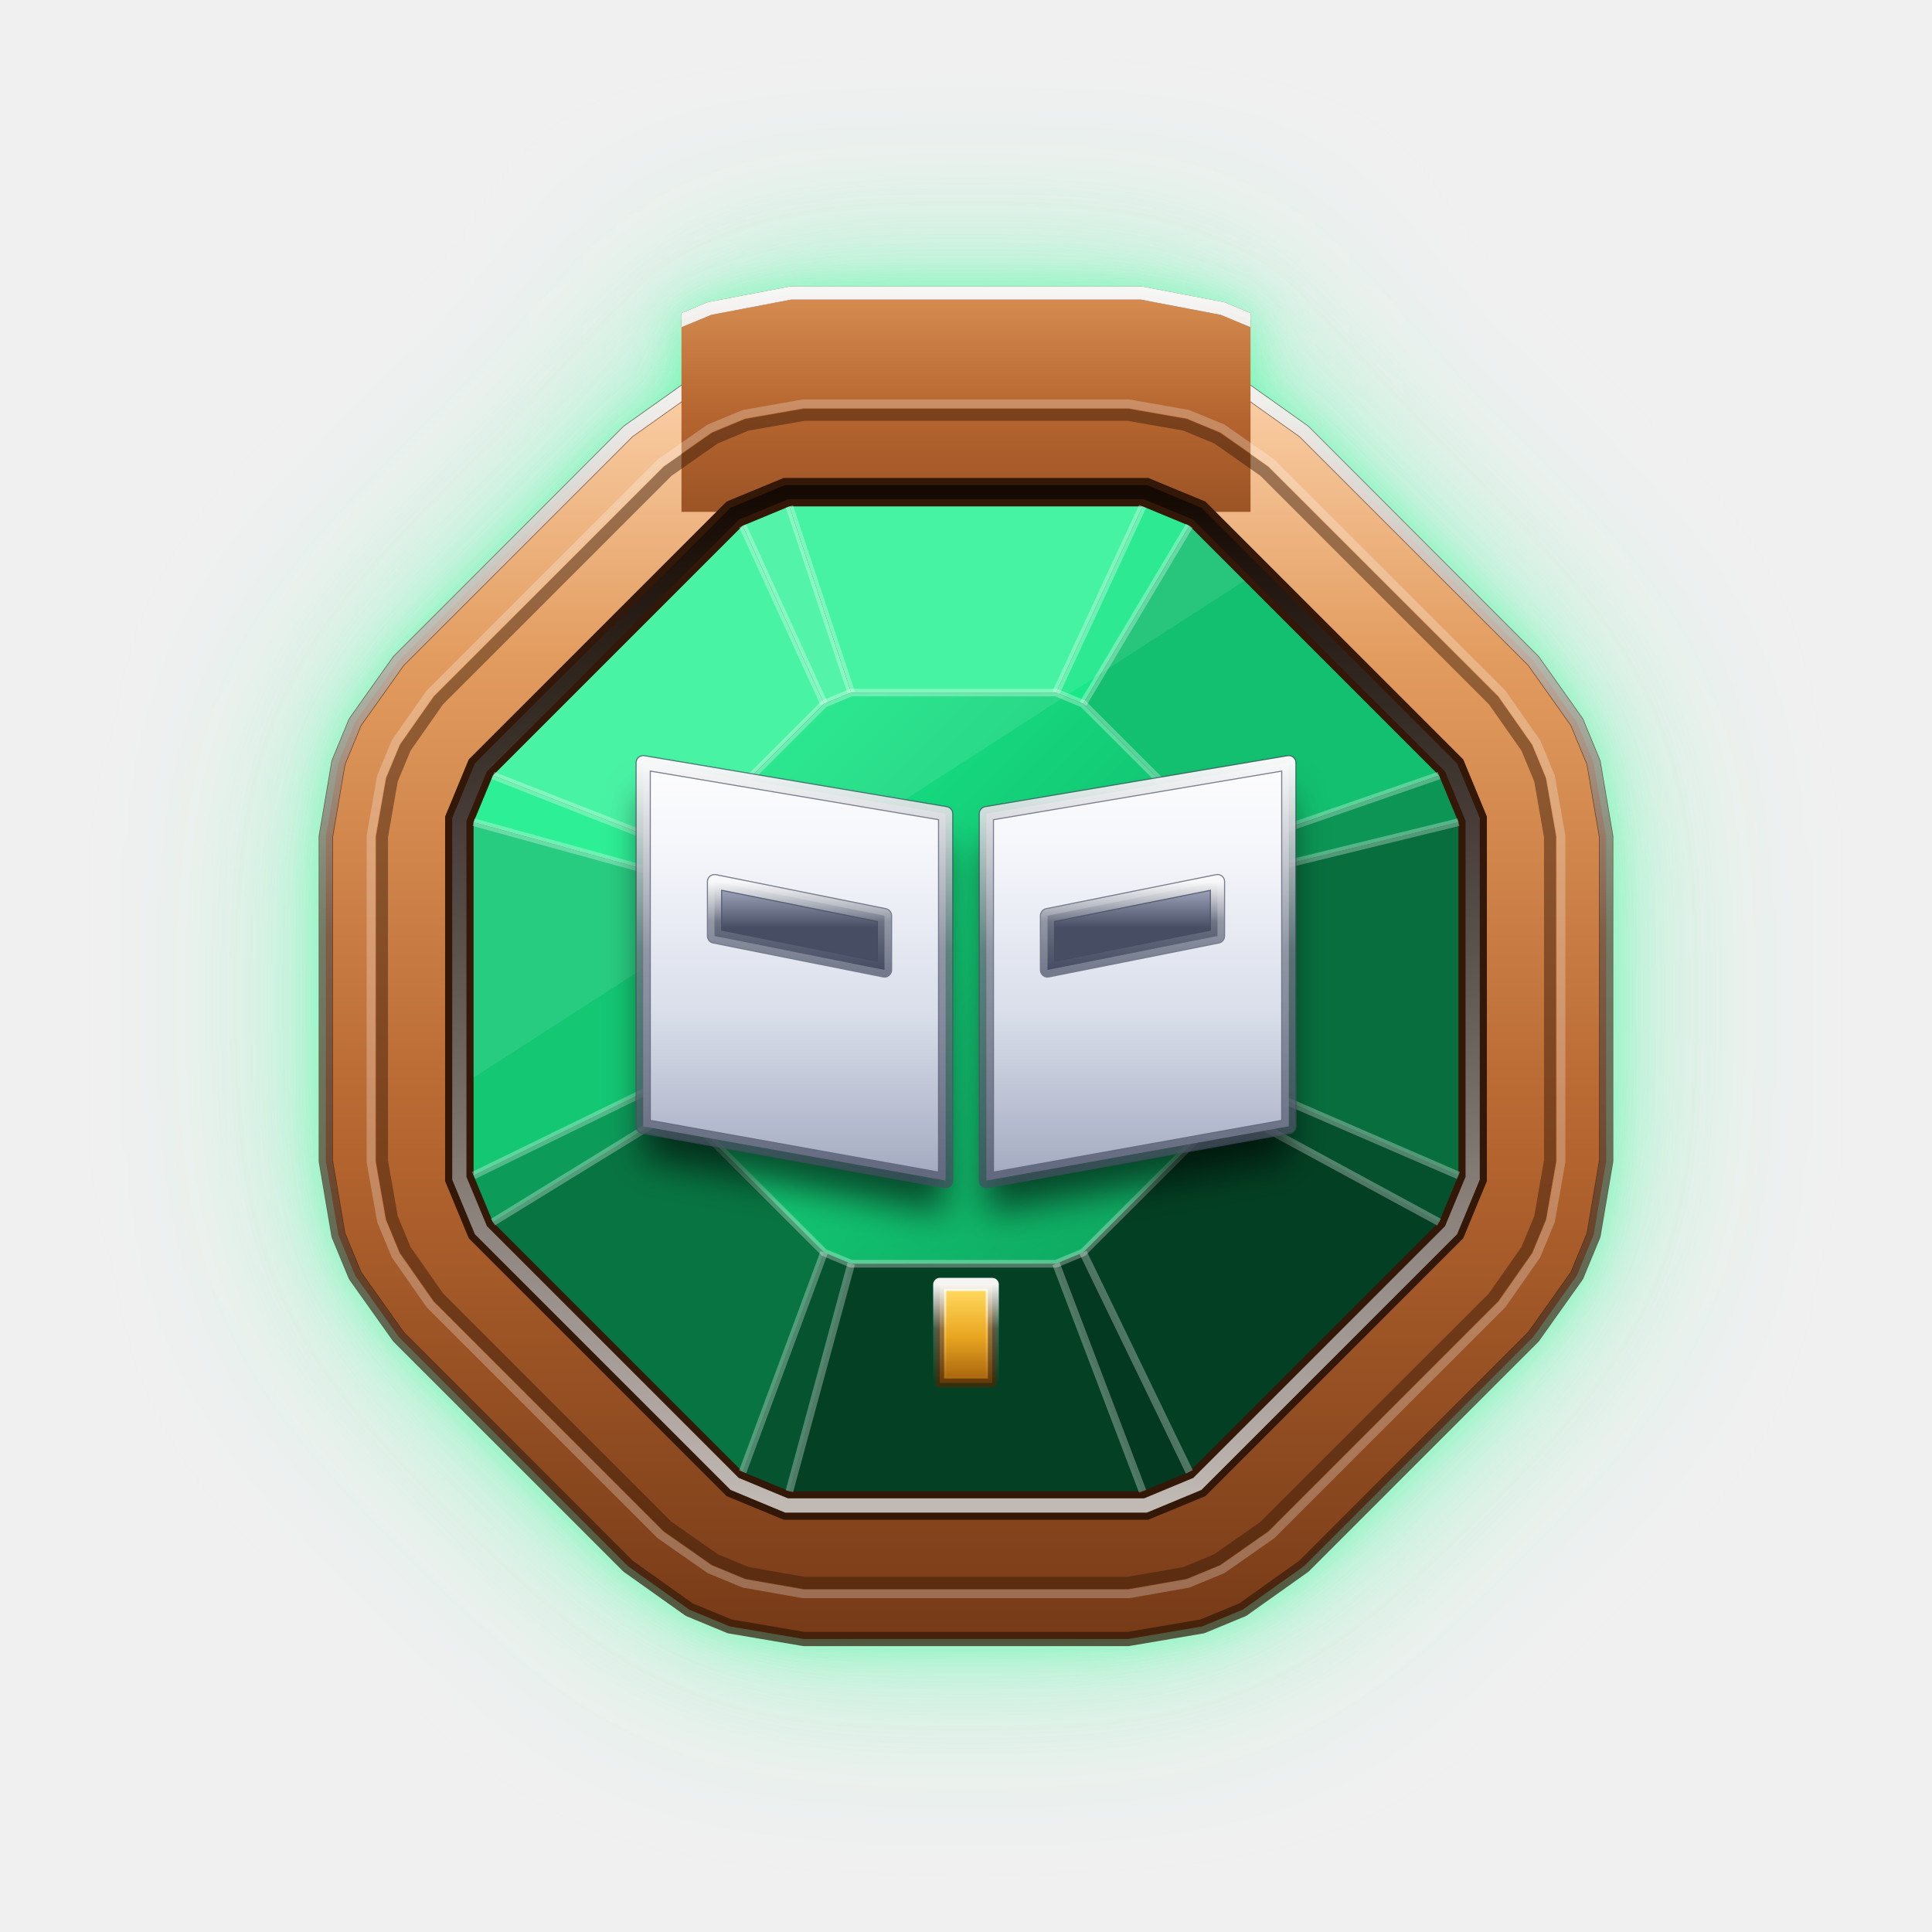
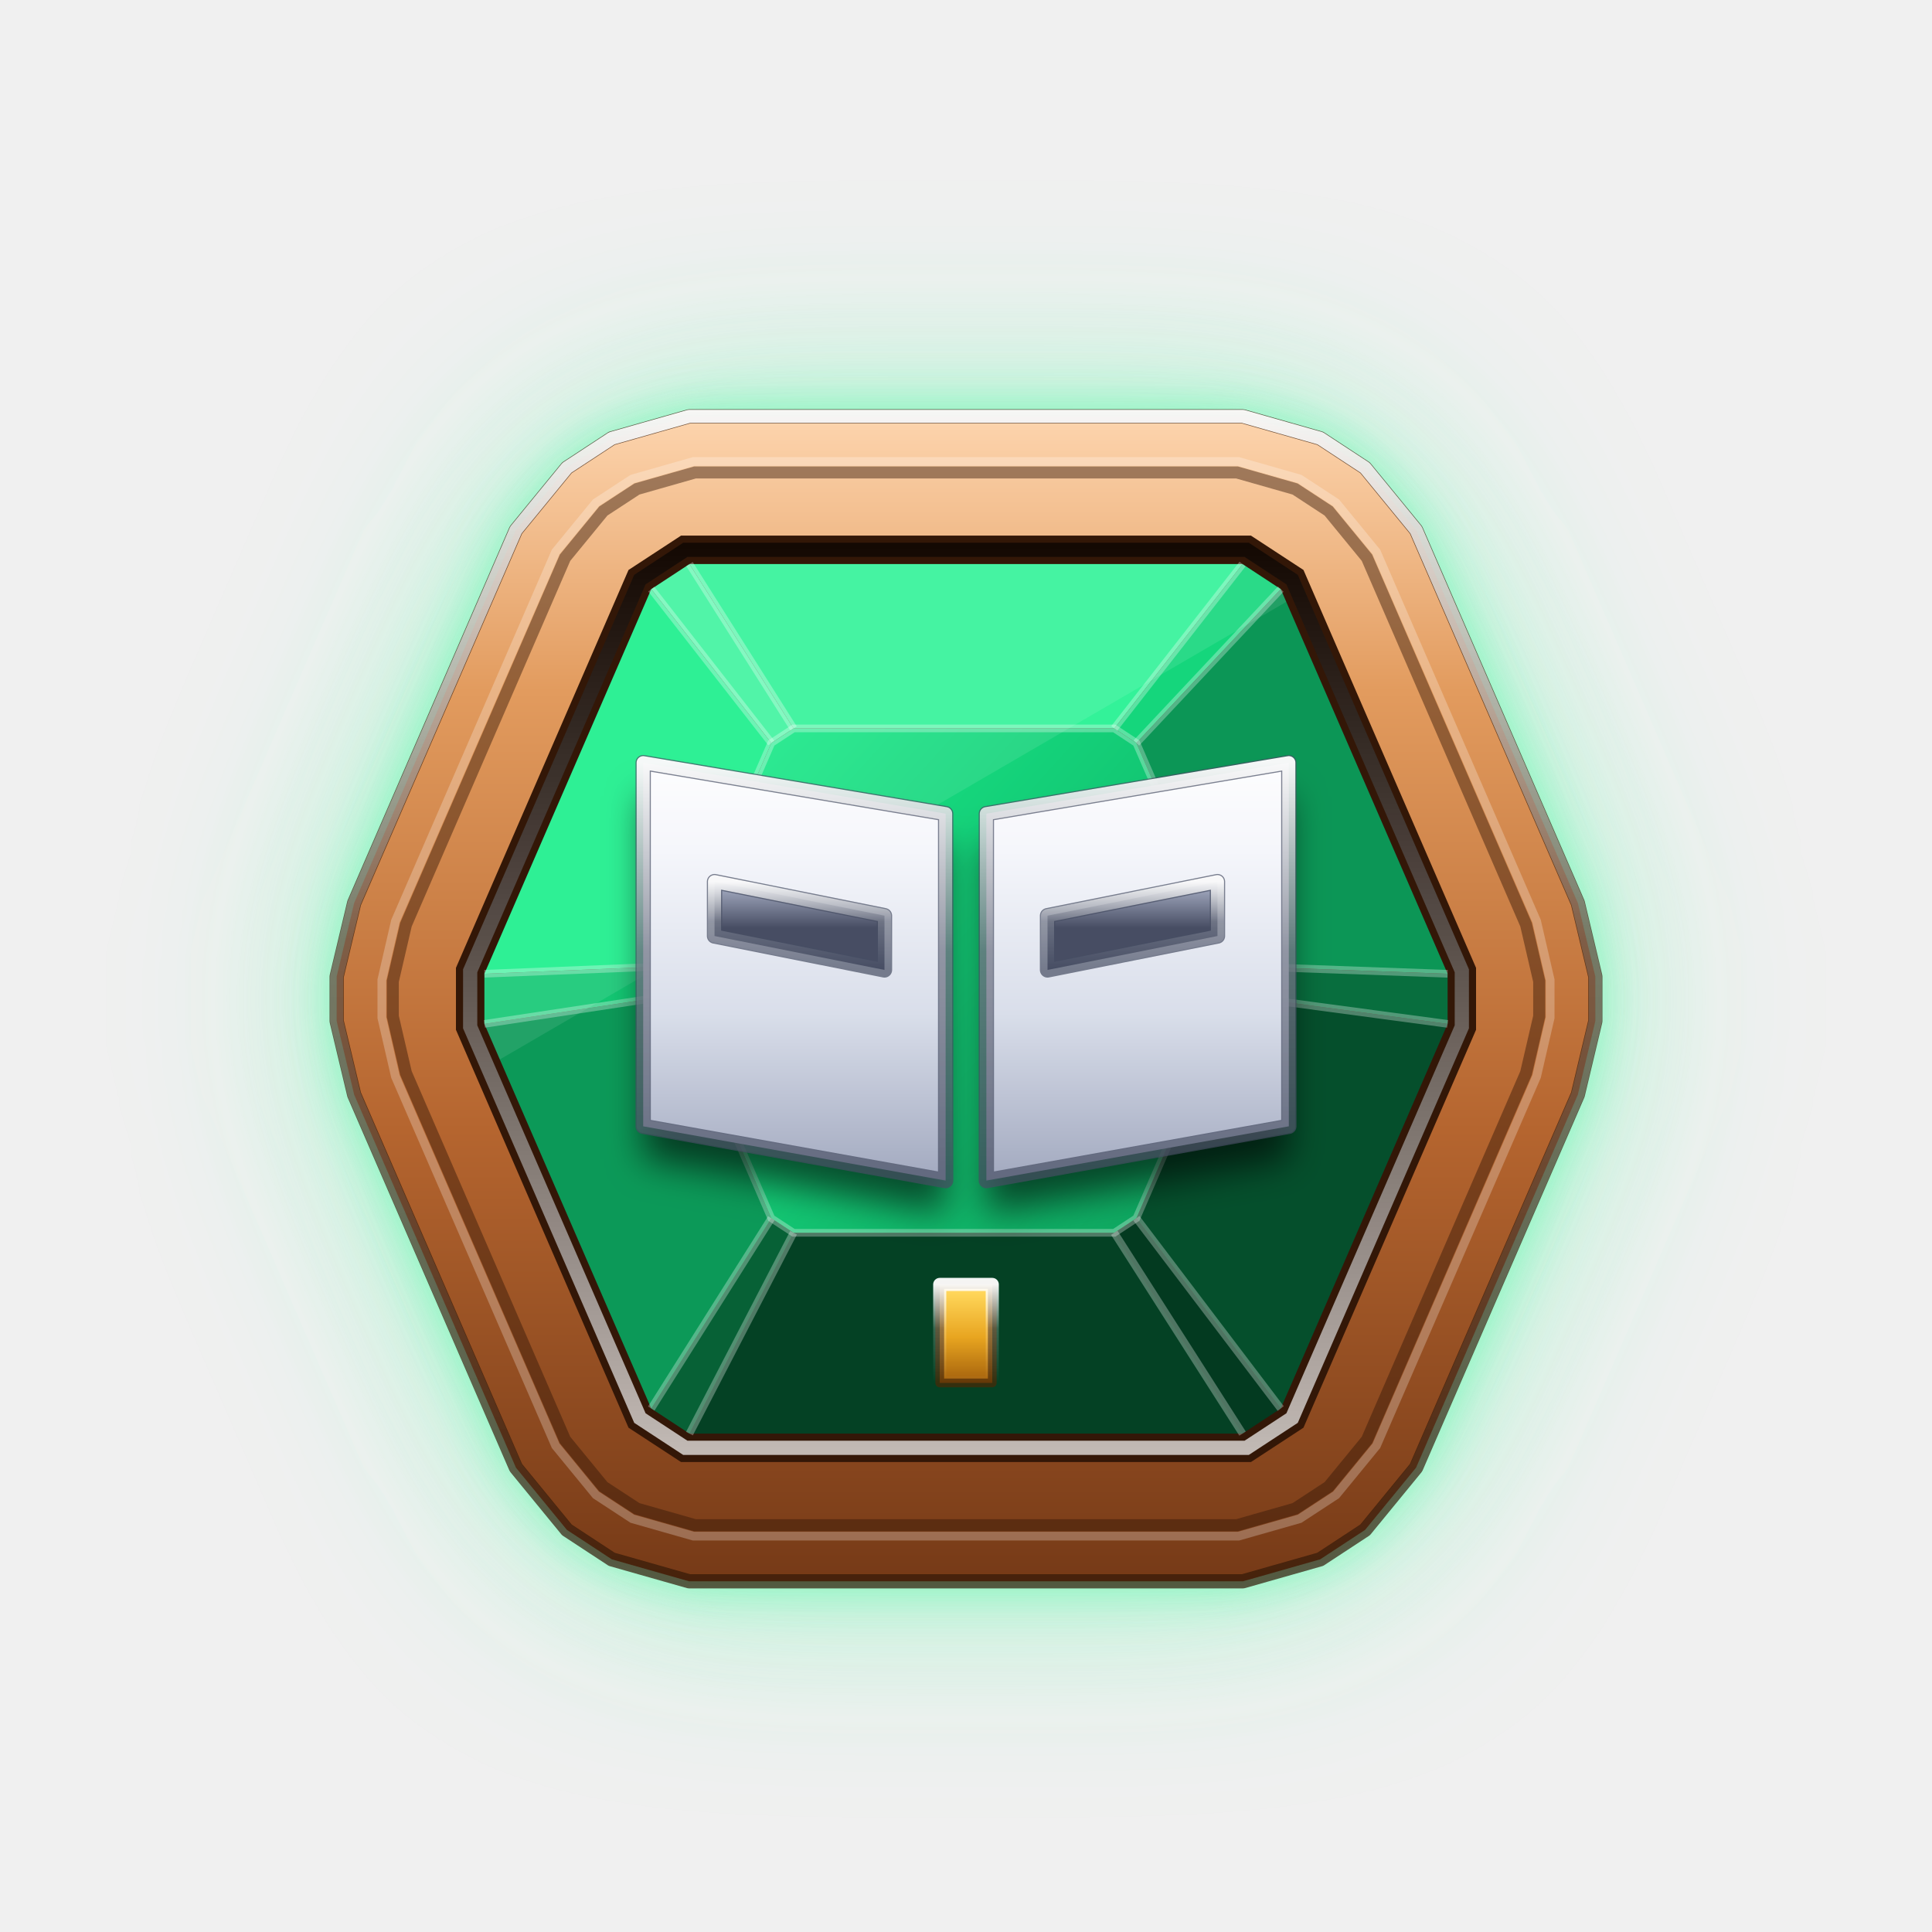
<svg xmlns="http://www.w3.org/2000/svg" viewBox="0 0 256 256" width="256" height="256">
  <defs>
    <linearGradient id="scholar-1-scholar-1-rim" x1="0" y1="0" x2="0" y2="1">
      <stop offset="0" stop-color="#fff" stop-opacity="0.95" />
      <stop offset="0.45" stop-color="#fff" stop-opacity="0.2" />
      <stop offset="1" stop-color="#fff" stop-opacity="0" />
    </linearGradient>
    <linearGradient id="scholar-1-scholar-1-lip" x1="0" y1="0" x2="0" y2="1">
      <stop offset="0" stop-color="#000" stop-opacity="0.6" />
      <stop offset="1" stop-color="#fff" stop-opacity="0.7" />
    </linearGradient>
    <filter id="scholar-1-scholar-1-sh" x="-30%" y="-30%" width="160%" height="160%">
      <feGaussianBlur stdDeviation="1.6" />
    </filter>
    <clipPath id="scholar-1-scholar-1-tab">
      <rect x="102" y="0" width="52" height="83.5" />
    </clipPath>
    <linearGradient id="scholar-1-scholar-1-g0" gradientUnits="userSpaceOnUse" x1="0" y1="59.5" x2="0" y2="120">
      <stop offset="0" stop-color="#e29b5e" />
      <stop offset="0.25" stop-color="#b5652f" />
      <stop offset="0.62" stop-color="#763a17" />
      <stop offset="1" stop-color="#331707" />
    </linearGradient>
    <mask id="scholar-1-scholar-1-notch" maskUnits="userSpaceOnUse" x="-200" y="-200" width="656" height="656">
      <rect x="-200" y="-200" width="656" height="656" fill="#fff" />
    </mask>
    <linearGradient id="scholar-1-scholar-1-pl" gradientUnits="userSpaceOnUse" x1="100.77" y1="100.01" x2="152.97" y2="152.21">
      <stop offset="0" stop-color="#19f08c" />
      <stop offset="1" stop-color="#0da05c" />
    </linearGradient>
    <clipPath id="scholar-1-scholar-1-gl">
      <path d="M144.14 83L148.41 84.77L171.23 107.59L173 111.86L173 144.14L171.23 148.41L148.41 171.23L144.14 173L111.86 173L107.59 171.23L84.77 148.41L83 144.14L83 111.86L84.77 107.59L107.59 84.77L111.86 83Z" />
    </clipPath>
    <linearGradient id="scholar-1-scholar-1-g1" gradientUnits="userSpaceOnUse" x1="0" y1="104.42" x2="0" y2="144.61">
      <stop offset="0" stop-color="#ffffff" />
      <stop offset="0.25" stop-color="#f5f6fb" />
      <stop offset="0.62" stop-color="#d9deea" />
      <stop offset="1" stop-color="#a2a9bf" />
    </linearGradient>
    <linearGradient id="scholar-1-scholar-1-g2" gradientUnits="userSpaceOnUse" x1="0" y1="115.29" x2="0" y2="125.36">
      <stop offset="0" stop-color="#a2a9bf" />
      <stop offset="0.25" stop-color="#a2a9bf" />
      <stop offset="0.62" stop-color="#474d63" />
      <stop offset="1" stop-color="#474d63" />
    </linearGradient>
    <linearGradient id="scholar-1-scholar-1-g3" gradientUnits="userSpaceOnUse" x1="0" y1="152.1" x2="0" y2="163.1">
      <stop offset="0" stop-color="#fff7cf" />
      <stop offset="0.25" stop-color="#ffd65a" />
      <stop offset="0.62" stop-color="#e8a520" />
      <stop offset="1" stop-color="#a3600c" />
    </linearGradient>
    <filter id="scholar-1-scholar-1-aw" x="-60%" y="-60%" width="220%" height="220%">
      <feGaussianBlur stdDeviation="9" />
    </filter>
    <filter id="scholar-1-scholar-1-at" x="-60%" y="-60%" width="220%" height="220%">
      <feGaussianBlur stdDeviation="2.4" />
    </filter>
    <linearGradient id="scholar-1-scholar-1-g4" gradientUnits="userSpaceOnUse" x1="0" y1="67.5" x2="0" y2="186.5">
      <stop offset="0" stop-color="#ffd9b4" />
      <stop offset="0.25" stop-color="#e29b5e" />
      <stop offset="0.62" stop-color="#b5652f" />
      <stop offset="1" stop-color="#763a17" />
    </linearGradient>
    <clipPath id="scholar-1-scholar-1-clip">
      <path d="M144.14 83L148.41 84.77L171.23 107.59L173 111.86L173 144.14L171.23 148.41L148.41 171.23L144.14 173L111.86 173L107.59 171.23L84.77 148.41L83 144.14L83 111.86L84.77 107.59L107.59 84.77L111.86 83Z" />
    </clipPath>
+     <linearGradient id="scholar-1-refined-scholar-1-rim" x1="0" y1="0" x2="0" y2="1">
+       <stop offset="0" stop-color="#fff" stop-opacity="0.95" />
+       <stop offset="0.45" stop-color="#fff" stop-opacity="0.2" />
+       <stop offset="1" stop-color="#fff" stop-opacity="0" />
+     </linearGradient>
+     <linearGradient id="scholar-1-refined-scholar-1-lip" x1="0" y1="0" x2="0" y2="1">
+       <stop offset="0" stop-color="#000" stop-opacity="0.6" />
+       <stop offset="1" stop-color="#fff" stop-opacity="0.7" />
+     </linearGradient>
+     <filter id="scholar-1-refined-scholar-1-sh" x="-30%" y="-30%" width="160%" height="160%">
+       <feGaussianBlur stdDeviation="1.6" />
+     </filter>
+     <mask id="scholar-1-refined-scholar-1-notch" maskUnits="userSpaceOnUse" x="-200" y="-200" width="656" height="656">
+       <rect x="-200" y="-200" width="656" height="656" fill="#fff" />
+     </mask>
+     <linearGradient id="scholar-1-refined-scholar-1-pl" gradientUnits="userSpaceOnUse" x1="101.37" y1="103.29" x2="152.41" y2="149.38">
+       <stop offset="0" stop-color="#19f08c" />
+       <stop offset="1" stop-color="#0da05c" />
+     </linearGradient>
+     <clipPath id="scholar-1-refined-scholar-1-gl">
+       <path d="M99.24 90.56L102.73 88.27L153.27 88.27L156.76 90.56L172.01 125.71L172.01 130.29L156.76 165.44L153.27 167.73L102.73 167.73L99.24 165.44L83.99 130.29L83.99 125.71Z" />
+     </clipPath>
+     <linearGradient id="scholar-1-refined-scholar-1-g0" gradientUnits="userSpaceOnUse" x1="0" y1="117.72" x2="0" y2="136">
+       <stop offset="0" stop-color="#fff7cf" />
+       <stop offset="0.25" stop-color="#ffd65a" />
+       <stop offset="0.62" stop-color="#e8a520" />
+       <stop offset="1" stop-color="#a3600c" />
+     </linearGradient>
+     <filter id="scholar-1-refined-scholar-1-aw" x="-60%" y="-60%" width="220%" height="220%">
+       <feGaussianBlur stdDeviation="9" />
+     </filter>
+     <filter id="scholar-1-refined-scholar-1-at" x="-60%" y="-60%" width="220%" height="220%">
+       <feGaussianBlur stdDeviation="2.4" />
+     </filter>
+     <linearGradient id="scholar-1-refined-scholar-1-g1" gradientUnits="userSpaceOnUse" x1="0" y1="72.77" x2="0" y2="181.23">
+       <stop offset="0" stop-color="#ffd9b4" />
+       <stop offset="0.25" stop-color="#e29b5e" />
+       <stop offset="0.62" stop-color="#b5652f" />
+       <stop offset="1" stop-color="#763a17" />
+     </linearGradient>
+     <clipPath id="scholar-1-refined-scholar-1-clip">
+       <path d="M99.24 90.56L102.73 88.27L153.27 88.27L156.76 90.56L172.01 125.71L172.01 130.29L156.76 165.44L153.27 167.73L102.73 167.73L99.24 165.44L83.99 130.29L83.99 125.71Z" />
+     </clipPath>
  </defs>
  <g transform="translate(128 128) scale(1.45) translate(-128 -125)">
    <g data-camada="aura" opacity="0.85" fill="#38fa99">
-       <path d="M142.82 69.5L149.59 70.65L153.29 72.18L158.88 76.15L179.85 97.12L183.82 102.71L185.35 106.41L186.5 113.18L186.5 142.82L185.35 149.59L183.82 153.29L179.85 158.88L158.88 179.85L153.29 183.82L149.59 185.35L142.82 186.5L113.18 186.5L106.41 185.35L102.71 183.82L97.12 179.85L76.15 158.88L72.18 153.29L70.65 149.59L69.5 142.82L69.5 113.18L70.65 106.41L72.18 102.71L76.15 97.12L97.12 76.15L102.71 72.18L106.41 70.65L113.18 69.5ZM144.02 63.5L151.45 64.92L154 65.98L154 83.5L102 83.5L102 65.98L104.55 64.92L111.98 63.5Z" filter="url(#scholar-1-scholar-1-aw)" opacity="0.65" />
-       <path d="M142.82 69.5L149.59 70.65L153.29 72.18L158.88 76.15L179.85 97.12L183.82 102.71L185.35 106.41L186.5 113.18L186.5 142.82L185.35 149.59L183.82 153.29L179.85 158.88L158.88 179.85L153.29 183.82L149.59 185.35L142.82 186.5L113.18 186.5L106.41 185.35L102.71 183.82L97.12 179.85L76.15 158.88L72.18 153.29L70.65 149.59L69.5 142.82L69.5 113.18L70.65 106.41L72.18 102.71L76.15 97.12L97.12 76.15L102.71 72.18L106.41 70.65L113.18 69.5ZM144.02 63.5L151.45 64.92L154 65.98L154 83.5L102 83.5L102 65.98L104.55 64.92L111.98 63.5Z" filter="url(#scholar-1-scholar-1-at)" opacity="0.8" />
+       <path d="M86.87 85.16L91.53 79.47L95.63 76.78L102.7 74.77L153.3 74.77L160.37 76.78L164.47 79.47L169.13 85.16L183.91 119.24L185.51 125.96L185.51 130.04L183.91 136.76L169.13 170.84L164.47 176.53L160.37 179.22L153.3 181.23L102.7 181.23L95.63 179.22L91.53 176.53L86.87 170.84L72.09 136.76L70.49 130.04L70.49 125.96L72.09 119.24Z" filter="url(#scholar-1-refined-scholar-1-aw)" opacity="0.6" />
+       <path d="M86.87 85.16L91.53 79.47L95.63 76.78L102.7 74.77L153.3 74.77L160.37 76.78L164.47 79.47L169.13 85.16L183.91 119.24L185.51 125.96L185.51 130.04L183.91 136.76L169.13 170.84L164.47 176.53L160.37 179.22L153.3 181.23L102.7 181.23L95.63 179.22L91.53 176.53L86.87 170.84L72.09 136.76L70.49 130.04L70.49 125.96L72.09 119.24Z" filter="url(#scholar-1-refined-scholar-1-at)" opacity="0.75" />
    </g>
    <g data-camada="raios" />
    <g data-camada="ornamentos" />
    <g data-camada="moldura" mask="url(#scholar-1-scholar-1-notch)">
-       <path d="M142.82 69.5L149.59 70.65L153.29 72.18L158.88 76.15L179.85 97.12L183.82 102.71L185.35 106.41L186.5 113.18L186.5 142.82L185.35 149.59L183.82 153.29L179.85 158.88L158.88 179.85L153.29 183.82L149.59 185.35L142.82 186.5L113.18 186.5L106.41 185.35L102.71 183.82L97.12 179.85L76.15 158.88L72.18 153.29L70.65 149.59L69.5 142.82L69.5 113.18L70.65 106.41L72.18 102.71L76.15 97.12L97.12 76.15L102.71 72.18L106.41 70.65L113.18 69.5Z" fill="url(#scholar-1-scholar-1-g4)" stroke="#331707" stroke-opacity="0.7" stroke-width="1.3" stroke-linejoin="round" />
-       <path d="M142.82 69.5L149.59 70.65L153.29 72.18L158.88 76.15L179.85 97.12L183.82 102.71L185.35 106.41L186.5 113.18L186.5 142.82L185.35 149.59L183.82 153.29L179.85 158.88L158.88 179.85L153.29 183.82L149.59 185.35L142.82 186.5L113.18 186.5L106.41 185.35L102.71 183.82L97.12 179.85L76.15 158.88L72.18 153.29L70.65 149.59L69.5 142.82L69.5 113.18L70.65 106.41L72.18 102.71L76.15 97.12L97.12 76.15L102.71 72.18L106.41 70.65L113.18 69.5Z" fill="none" stroke="url(#scholar-1-scholar-1-rim)" stroke-width="1.2" stroke-linejoin="round" />
-       <g clip-path="url(#scholar-1-scholar-1-tab)">
-         <path d="M144.02 63.5L151.45 64.92L156.02 66.82L162.28 71.06L184.94 93.72L189.18 99.98L191.08 104.55L192.5 111.98L192.5 144.02L191.08 151.45L189.18 156.02L184.94 162.28L162.28 184.94L156.02 189.18L151.45 191.08L144.02 192.5L111.98 192.5L104.55 191.08L99.98 189.18L93.72 184.94L71.06 162.28L66.82 156.02L64.92 151.45L63.5 144.02L63.5 111.98L64.92 104.55L66.82 99.98L71.06 93.72L93.72 71.06L99.98 66.82L104.55 64.92L111.98 63.5Z" fill="url(#scholar-1-scholar-1-g0)" stroke="#331707" stroke-opacity="0.7" stroke-width="1.2" stroke-linejoin="round" />
-         <path d="M144.02 63.5L151.45 64.92L156.02 66.82L162.28 71.06L184.94 93.72L189.18 99.98L191.08 104.55L192.5 111.98L192.5 144.02L191.08 151.45L189.18 156.02L184.94 162.28L162.28 184.94L156.02 189.18L151.45 191.08L144.02 192.5L111.98 192.5L104.55 191.08L99.98 189.18L93.72 184.94L71.06 162.28L66.82 156.02L64.92 151.45L63.5 144.02L63.5 111.98L64.92 104.55L66.82 99.98L71.06 93.72L93.72 71.06L99.98 66.82L104.55 64.92L111.98 63.5Z" fill="none" stroke="url(#scholar-1-scholar-1-rim)" stroke-width="1.2" stroke-linejoin="round" />
-       </g>
+       <path d="M86.87 85.16L91.53 79.47L95.63 76.78L102.7 74.77L153.3 74.77L160.37 76.78L164.47 79.47L169.13 85.16L183.91 119.24L185.51 125.96L185.51 130.04L183.91 136.76L169.13 170.84L164.47 176.53L160.37 179.22L153.3 181.23L102.7 181.23L95.63 179.22L91.53 176.53L86.87 170.84L72.09 136.76L70.49 130.04L70.49 125.96L72.09 119.24Z" fill="url(#scholar-1-refined-scholar-1-g1)" stroke="#331707" stroke-opacity="0.7" stroke-width="1.3" stroke-linejoin="round" />
+       <path d="M86.87 85.16L91.53 79.47L95.63 76.78L102.7 74.77L153.3 74.77L160.37 76.78L164.47 79.47L169.13 85.16L183.91 119.24L185.51 125.96L185.51 130.04L183.91 136.76L169.13 170.84L164.47 176.53L160.37 179.22L153.3 181.23L102.7 181.23L95.63 179.22L91.53 176.53L86.87 170.84L72.09 136.76L70.49 130.04L70.49 125.96L72.09 119.24Z" fill="none" stroke="url(#scholar-1-refined-scholar-1-rim)" stroke-width="1.2" stroke-linejoin="round" />
    </g>
    <g data-camada="anel" />
    <g data-camada="detalhes">
-       <path d="M142.8 74.63L148.01 75.54L150.95 76.76L155.27 79.79L176.21 100.73L179.24 105.05L180.46 107.99L181.37 113.2L181.37 142.8L180.46 148.01L179.24 150.95L176.21 155.27L155.27 176.21L150.95 179.24L148.01 180.46L142.8 181.37L113.2 181.37L107.99 180.46L105.05 179.24L100.73 176.21L79.79 155.27L76.76 150.95L75.54 148.01L74.63 142.8L74.63 113.2L75.54 107.99L76.76 105.05L79.79 100.73L100.73 79.79L105.05 76.76L107.99 75.54L113.2 74.63Z" fill="none" stroke="#331707" stroke-opacity="0.45" stroke-width="1.1" />
-       <path d="M142.89 73.63L148.29 74.58L151.43 75.88L155.92 79.02L176.98 100.08L180.12 104.57L181.42 107.71L182.37 113.11L182.37 142.89L181.42 148.29L180.12 151.43L176.98 155.92L155.92 176.98L151.43 180.12L148.29 181.42L142.89 182.37L113.11 182.37L107.71 181.42L104.57 180.12L100.08 176.98L79.02 155.92L75.88 151.43L74.58 148.29L73.63 142.89L73.63 113.11L74.58 107.71L75.88 104.57L79.02 100.08L100.08 79.02L104.57 75.88L107.71 74.58L113.11 73.63Z" fill="none" stroke="#fff" stroke-opacity="0.25" stroke-width="0.8" />
+       <path d="M91.36 87.69L94.86 83.42L97.93 81.41L103.23 79.9L152.77 79.9L158.07 81.41L161.14 83.42L164.64 87.69L179.18 121.22L180.38 126.39L180.38 129.61L179.18 134.78L164.64 168.31L161.14 172.58L158.07 174.59L152.77 176.1L103.23 176.1L97.93 174.59L94.86 172.58L91.36 168.31L76.82 134.78L75.62 129.61L75.62 126.39L76.82 121.22Z" fill="none" stroke="#331707" stroke-opacity="0.45" stroke-width="1.1" />
+       <path d="M90.5 87.16L94.18 82.67L97.51 80.49L103.09 78.9L152.91 78.9L158.49 80.49L161.82 82.67L165.5 87.16L180.14 120.9L181.38 126.27L181.38 129.73L180.14 135.1L165.5 168.84L161.82 173.33L158.49 175.51L152.91 177.1L103.09 177.1L97.51 175.51L94.18 173.33L90.5 168.84L75.86 135.1L74.62 129.73L74.62 126.27L75.86 120.9Z" fill="none" stroke="#fff" stroke-opacity="0.25" stroke-width="0.8" />
    </g>
    <g data-camada="sulco">
-       <path d="M144.66 80.4L149.88 82.56L173.44 106.12L175.6 111.34L175.6 144.66L173.44 149.88L149.88 173.44L144.66 175.6L111.34 175.6L106.12 173.44L82.56 149.88L80.4 144.66L80.4 111.34L82.56 106.12L106.12 82.56L111.34 80.4Z" fill="#331707" />
-       <path d="M144.4 81.7L149.14 83.67L172.33 106.86L174.3 111.6L174.3 144.4L172.33 149.14L149.14 172.33L144.4 174.3L111.6 174.3L106.86 172.33L83.67 149.14L81.7 144.4L81.7 111.6L83.67 106.86L106.86 83.67L111.6 81.7Z" fill="none" stroke="url(#scholar-1-scholar-1-lip)" stroke-width="1.3" />
+       <path d="M97.16 88.81L101.96 85.67L154.04 85.67L158.84 88.81L174.61 125.17L174.61 130.83L158.84 167.19L154.04 170.33L101.96 170.33L97.16 167.19L81.39 130.83L81.39 125.17Z" fill="#331707" />
+       <path d="M98.2 89.69L102.35 86.97L153.65 86.97L157.8 89.69L173.31 125.44L173.31 130.56L157.8 166.31L153.65 169.03L102.35 169.03L98.2 166.31L82.69 130.56L82.69 125.44Z" fill="none" stroke="url(#scholar-1-refined-scholar-1-lip)" stroke-width="1.3" />
    </g>
    <g data-camada="placa">
-       <path d="M144.14 83L148.41 84.77L138.7 101.04L136.23 100.01Z" fill="#18e887" />
-       <path d="M148.41 84.77L171.23 107.59L151.94 114.27L138.7 101.04Z" fill="#12c06f" />
-       <path d="M171.23 107.59L173 111.86L152.97 116.75L151.94 114.27Z" fill="#0c9555" />
-       <path d="M173 111.86L173 144.14L152.97 135.47L152.97 116.75Z" fill="#086e3e" />
-       <path d="M173 144.14L171.23 148.41L151.94 137.95L152.97 135.47Z" fill="#05502d" />
-       <path d="M171.23 148.41L148.41 171.23L138.7 151.18L151.94 137.95Z" fill="#033f23" />
-       <path d="M148.41 171.23L144.14 173L136.23 152.21L138.7 151.18Z" fill="#033920" />
-       <path d="M144.14 173L111.86 173L117.51 152.21L136.23 152.21Z" fill="#044124" />
-       <path d="M111.86 173L107.59 171.23L115.03 151.18L117.51 152.21Z" fill="#05532f" />
-       <path d="M107.59 171.23L84.77 148.41L101.79 137.95L115.03 151.18Z" fill="#087442" />
-       <path d="M84.77 148.41L83 144.14L100.77 135.47L101.79 137.95Z" fill="#0c9b59" />
-       <path d="M83 144.14L83 111.86L100.77 116.75L100.77 135.47Z" fill="#13c773" />
-       <path d="M83 111.86L84.77 107.59L101.79 114.27L100.77 116.75Z" fill="#18ed8a" />
-       <path d="M84.77 107.59L107.59 84.77L115.03 101.04L101.79 114.27Z" fill="#37f29b" />
-       <path d="M107.59 84.77L111.86 83L117.51 100.01L115.03 101.04Z" fill="#42f3a0" />
-       <path d="M111.86 83L144.14 83L136.23 100.01L117.51 100.01Z" fill="#33f299" />
-       <path d="M136.23 100.01L138.7 101.04L151.94 114.27L152.97 116.75L152.97 135.47L151.94 137.95L138.7 151.18L136.23 152.21L117.51 152.21L115.03 151.18L101.79 137.95L100.77 135.47L100.77 116.75L101.79 114.27L115.03 101.04L117.51 100.01Z" fill="url(#scholar-1-scholar-1-pl)" />
+       <path d="M99.24 90.56L102.73 88.27L112.24 103.29L110.21 104.62Z" fill="#40f39f" />
+       <path d="M102.73 88.27L153.27 88.27L141.55 103.29L112.24 103.29Z" fill="#33f299" />
+       <path d="M153.27 88.27L156.76 90.56L143.57 104.62L141.55 103.29Z" fill="#15d67c" />
+       <path d="M156.76 90.56L172.01 125.71L152.41 125L143.57 104.62Z" fill="#0c9656" />
+       <path d="M172.01 125.71L172.01 130.29L152.41 127.66L152.41 125Z" fill="#086e3e" />
+       <path d="M172.01 130.29L156.76 165.44L143.57 148.05L152.41 127.66Z" fill="#054f2c" />
+       <path d="M156.76 165.44L153.27 167.73L141.55 149.38L143.57 148.05Z" fill="#033a20" />
+       <path d="M153.27 167.73L102.73 167.73L112.24 149.38L141.55 149.38Z" fill="#044124" />
+       <path d="M102.73 167.73L99.24 165.44L110.21 148.05L112.24 149.38Z" fill="#076136" />
+       <path d="M99.24 165.44L83.99 130.29L101.37 127.66L110.21 148.05Z" fill="#0c9958" />
+       <path d="M83.99 130.29L83.99 125.71L101.37 125L101.37 127.66Z" fill="#13c773" />
+       <path d="M83.99 125.71L99.24 90.56L110.21 104.62L101.37 125Z" fill="#19ee8b" />
+       <path d="M110.21 104.62L112.24 103.29L141.55 103.29L143.57 104.62L152.41 125L152.41 127.66L143.57 148.05L141.55 149.38L112.24 149.38L110.21 148.05L101.37 127.66L101.37 125Z" fill="url(#scholar-1-refined-scholar-1-pl)" />
      <g stroke="#fff" stroke-opacity="0.3" stroke-width="0.7" fill="none">
-         <line x1="144.14" y1="83" x2="136.23" y2="100.01" />
-         <line x1="148.41" y1="84.77" x2="138.7" y2="101.04" />
-         <line x1="171.23" y1="107.59" x2="151.94" y2="114.27" />
-         <line x1="173" y1="111.86" x2="152.97" y2="116.75" />
-         <line x1="173" y1="144.14" x2="152.97" y2="135.47" />
-         <line x1="171.23" y1="148.41" x2="151.94" y2="137.95" />
-         <line x1="148.41" y1="171.23" x2="138.7" y2="151.18" />
-         <line x1="144.14" y1="173" x2="136.23" y2="152.21" />
-         <line x1="111.86" y1="173" x2="117.51" y2="152.21" />
-         <line x1="107.59" y1="171.23" x2="115.03" y2="151.18" />
-         <line x1="84.77" y1="148.41" x2="101.79" y2="137.95" />
-         <line x1="83" y1="144.14" x2="100.77" y2="135.47" />
-         <line x1="83" y1="111.86" x2="100.77" y2="116.75" />
-         <line x1="84.77" y1="107.59" x2="101.79" y2="114.27" />
-         <line x1="107.59" y1="84.77" x2="115.03" y2="101.04" />
-         <line x1="111.86" y1="83" x2="117.51" y2="100.01" />
-         <path d="M136.23 100.01L138.7 101.04L151.94 114.27L152.97 116.75L152.97 135.47L151.94 137.95L138.7 151.18L136.23 152.21L117.51 152.21L115.03 151.18L101.79 137.95L100.77 135.47L100.77 116.75L101.79 114.27L115.03 101.04L117.51 100.01Z" />
+         <line x1="99.24" y1="90.56" x2="110.21" y2="104.62" />
+         <line x1="102.73" y1="88.27" x2="112.24" y2="103.29" />
+         <line x1="153.27" y1="88.27" x2="141.55" y2="103.29" />
+         <line x1="156.76" y1="90.56" x2="143.57" y2="104.62" />
+         <line x1="172.01" y1="125.71" x2="152.41" y2="125" />
+         <line x1="172.01" y1="130.29" x2="152.41" y2="127.66" />
+         <line x1="156.76" y1="165.44" x2="143.57" y2="148.05" />
+         <line x1="153.27" y1="167.73" x2="141.55" y2="149.38" />
+         <line x1="102.73" y1="167.73" x2="112.24" y2="149.38" />
+         <line x1="99.24" y1="165.44" x2="110.21" y2="148.05" />
+         <line x1="83.99" y1="130.29" x2="101.37" y2="127.66" />
+         <line x1="83.99" y1="125.71" x2="101.37" y2="125" />
+         <path d="M110.21 104.62L112.24 103.29L141.55 103.29L143.57 104.62L152.41 125L152.41 127.66L143.57 148.05L141.55 149.38L112.24 149.38L110.21 148.05L101.37 127.66L101.37 125Z" />
      </g>
-       <g clip-path="url(#scholar-1-scholar-1-gl)">
-         <path d="M83 83L164 83L83 135.2Z" fill="#fff" opacity="0.09" />
+       <g clip-path="url(#scholar-1-refined-scholar-1-gl)">
+         <path d="M83.99 88.27L163.2 88.27L83.99 134.36Z" fill="#fff" opacity="0.09" />
      </g>
    </g>
    <g data-camada="centro">
      <g fill="#000" opacity="0.6" filter="url(#scholar-1-scholar-1-sh)">
        <path d="M98.5 109.42L126.14 114.08L126.14 147.61L98.5 142.65Z" />
        <path d="M157.5 109.42L129.86 114.08L129.86 147.61L157.5 142.65Z" />
      </g>
      <path d="M98.5 106.42L126.14 111.08L126.14 144.61L98.5 139.65Z" fill="url(#scholar-1-scholar-1-g1)" stroke="#474d63" stroke-opacity="0.7" stroke-width="1.4" stroke-linejoin="round" />
      <path d="M98.5 106.42L126.14 111.08L126.14 144.61L98.5 139.65Z" fill="none" stroke="url(#scholar-1-scholar-1-rim)" stroke-width="1.2" stroke-linejoin="round" />
      <path d="M157.5 106.42L129.86 111.08L129.86 144.61L157.5 139.65Z" fill="url(#scholar-1-scholar-1-g1)" stroke="#474d63" stroke-opacity="0.7" stroke-width="1.4" stroke-linejoin="round" />
      <path d="M157.5 106.42L129.86 111.08L129.86 144.61L157.5 139.65Z" fill="none" stroke="url(#scholar-1-scholar-1-rim)" stroke-width="1.2" stroke-linejoin="round" />
      <path d="M105.02 117.29L120.55 120.4L120.55 125.36L105.02 122.26Z" fill="url(#scholar-1-scholar-1-g2)" stroke="#474d63" stroke-opacity="0.7" stroke-width="1.4" stroke-linejoin="round" />
      <path d="M105.02 117.29L120.55 120.4L120.55 125.36L105.02 122.26Z" fill="none" stroke="url(#scholar-1-scholar-1-rim)" stroke-width="1.2" stroke-linejoin="round" />
      <path d="M150.98 117.29L135.45 120.4L135.45 125.36L150.98 122.26Z" fill="url(#scholar-1-scholar-1-g2)" stroke="#474d63" stroke-opacity="0.7" stroke-width="1.4" stroke-linejoin="round" />
      <path d="M150.98 117.29L135.45 120.4L135.45 125.36L150.98 122.26Z" fill="none" stroke="url(#scholar-1-scholar-1-rim)" stroke-width="1.2" stroke-linejoin="round" />
      <path d="M125.6 154.1L130.4 154.1L130.4 163.1L125.6 163.1Z" fill="url(#scholar-1-scholar-1-g3)" stroke="#4a2805" stroke-opacity="0.7" stroke-width="0.8" stroke-linejoin="round" />
      <path d="M125.6 154.1L130.4 154.1L130.4 163.1L125.6 163.1Z" fill="none" stroke="url(#scholar-1-scholar-1-rim)" stroke-width="1.2" stroke-linejoin="round" />
    </g>
    <g data-camada="topo" />
    <g data-camada="temporada" />
    <g data-camada="brilhos" />
  </g>
</svg>
